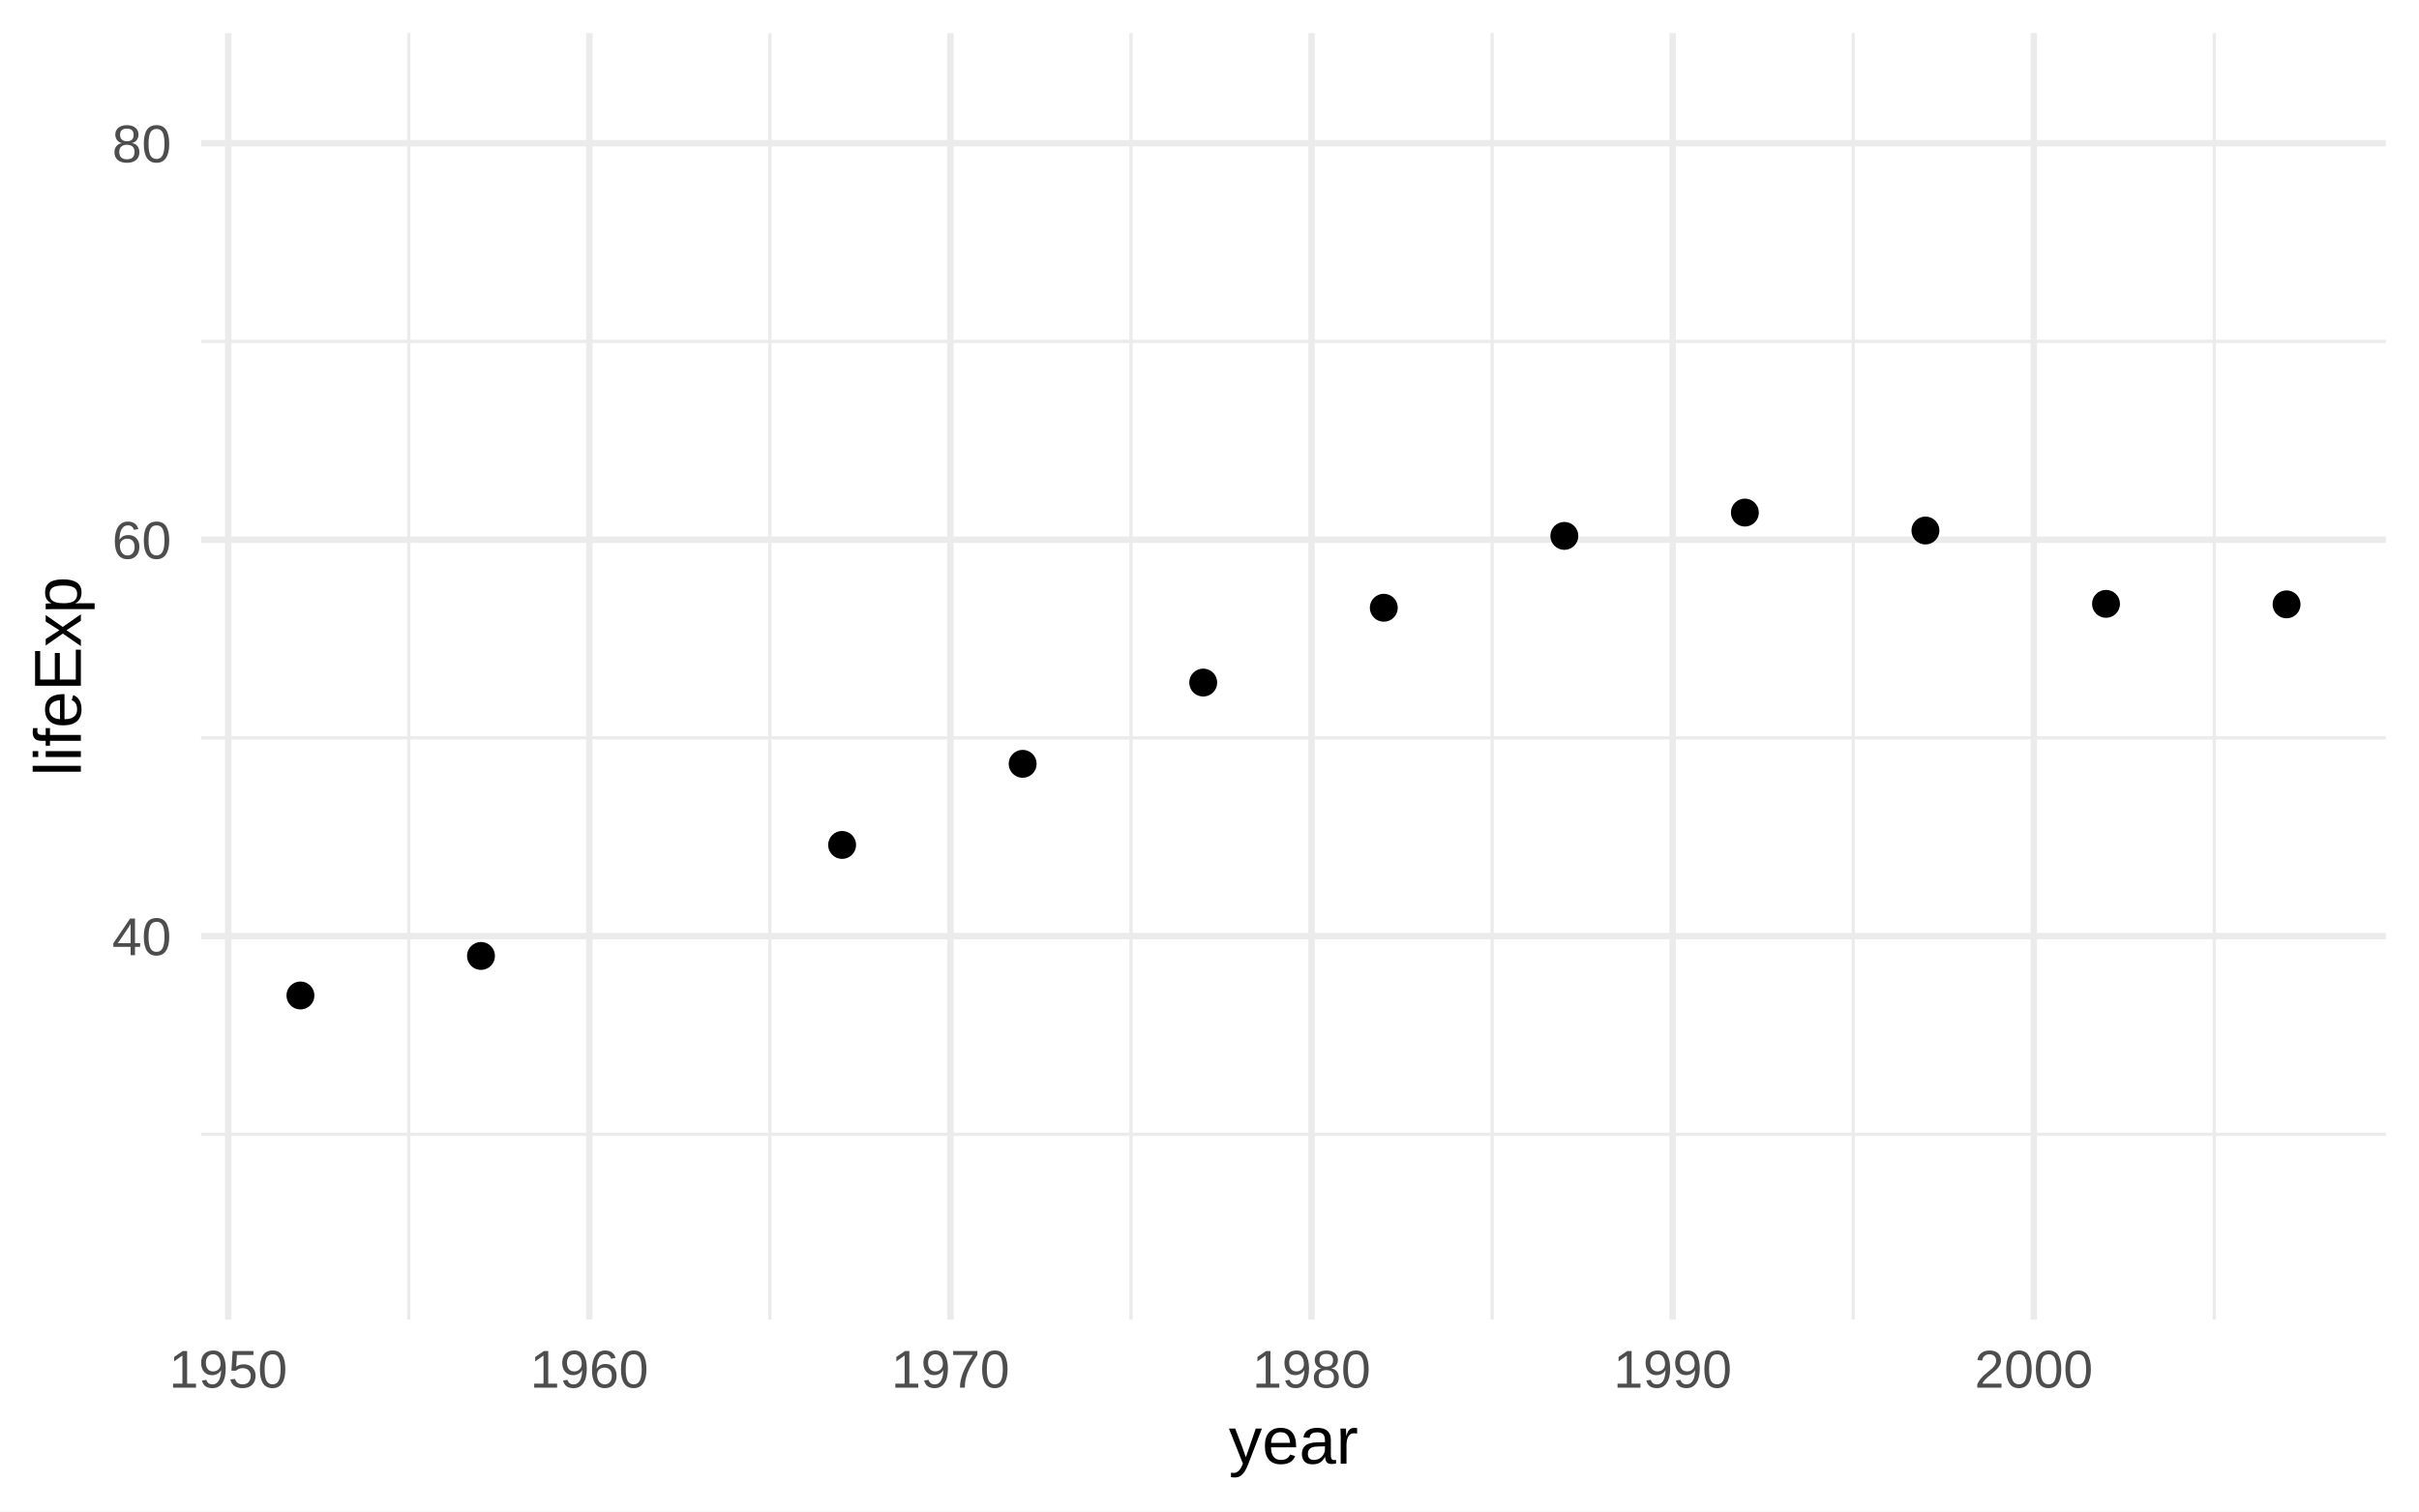
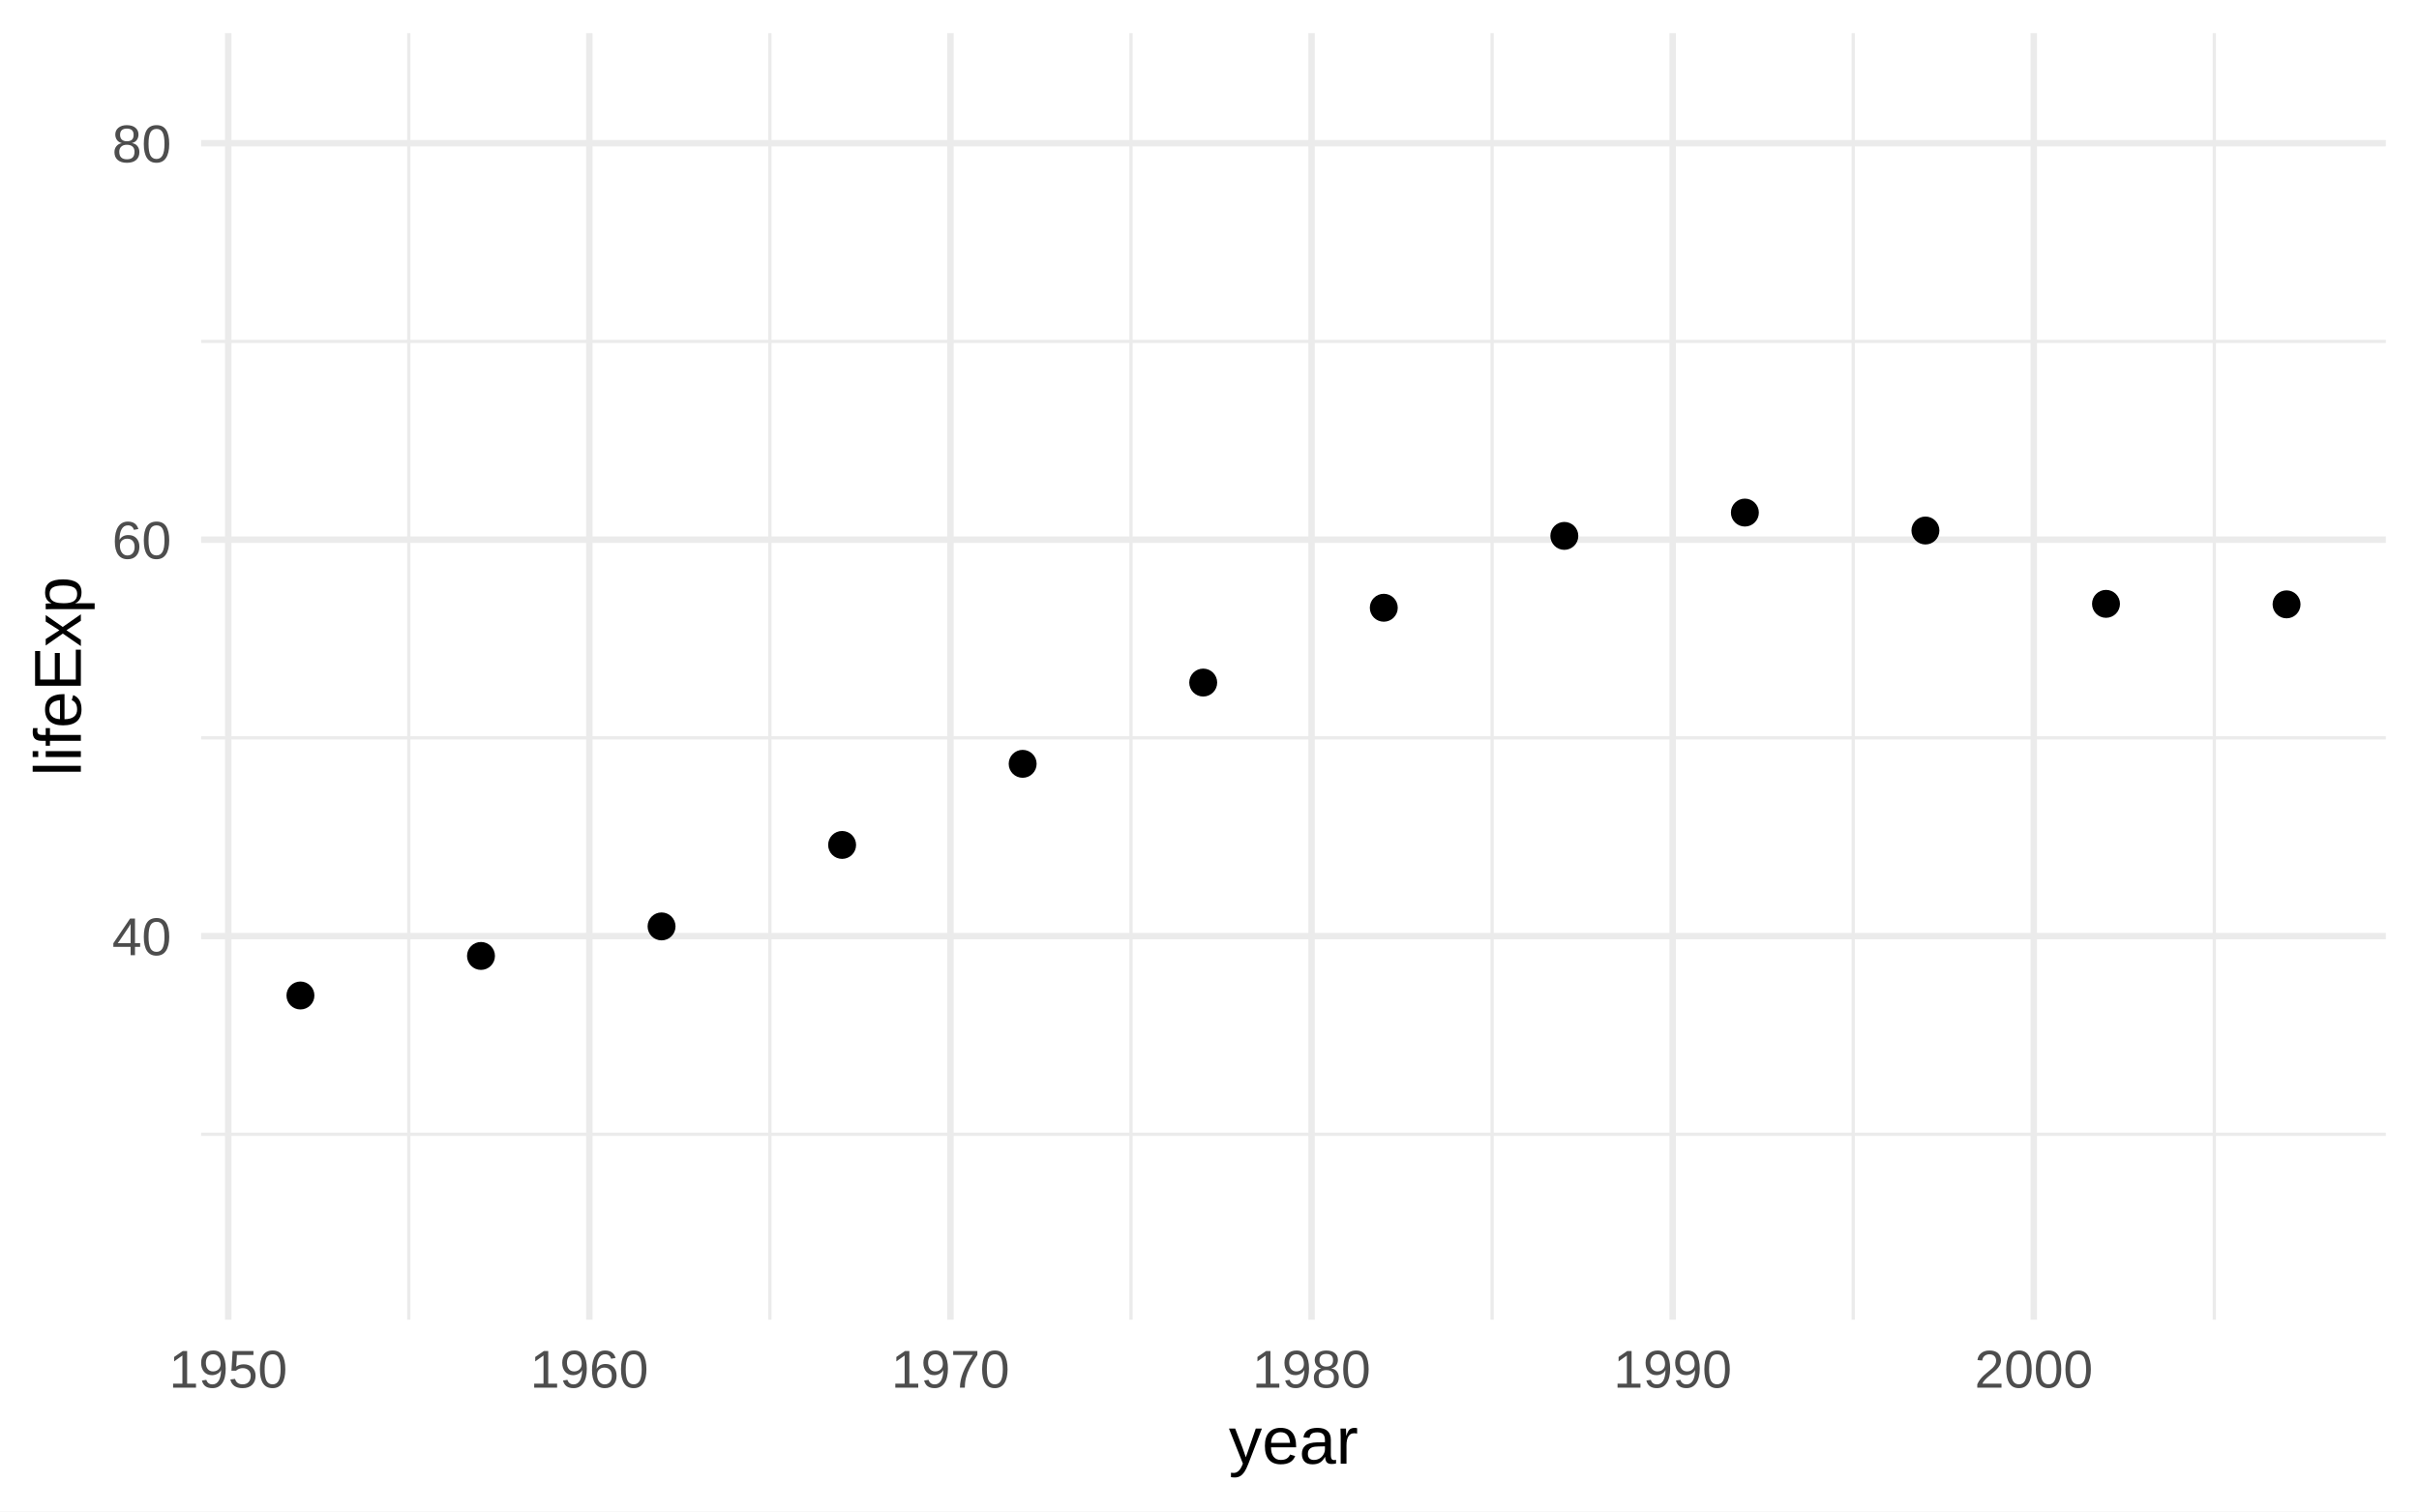
<svg xmlns="http://www.w3.org/2000/svg" class="svglite" width="800.00pt" height="500.00pt" viewBox="0 0 800.00 500.00">
  <defs>
    <style type="text/css">
    .svglite line, .svglite polyline, .svglite polygon, .svglite path, .svglite rect, .svglite circle {
      fill: none;
      stroke: #000000;
      stroke-linecap: round;
      stroke-linejoin: round;
      stroke-miterlimit: 10.00;
    }
    .svglite text {
      white-space: pre;
    }
  </style>
  </defs>
  <rect width="100%" height="100%" style="stroke: none; fill: #FFFFFF;" />
  <defs>
    <clipPath id="cpMC4wMHw4MDAuMDB8MC4wMHw1MDAuMDA=">
      <rect x="0.00" y="0.00" width="800.00" height="500.00" />
    </clipPath>
  </defs>
  <g clip-path="url(#cpMC4wMHw4MDAuMDB8MC4wMHw1MDAuMDA=)">
</g>
  <defs>
    <clipPath id="cpNjYuNTJ8Nzg5LjA0fDEwLjk2fDQzNi41NA==">
      <rect x="66.52" y="10.96" width="722.52" height="425.58" />
    </clipPath>
  </defs>
  <g clip-path="url(#cpNjYuNTJ8Nzg5LjA0fDEwLjk2fDQzNi41NA==)">
    <polyline points="66.52,375.22 789.04,375.22 " style="stroke-width: 1.07; stroke: #EBEBEB; stroke-linecap: butt;" />
    <polyline points="66.52,244.08 789.04,244.08 " style="stroke-width: 1.07; stroke: #EBEBEB; stroke-linecap: butt;" />
    <polyline points="66.52,112.94 789.04,112.94 " style="stroke-width: 1.07; stroke: #EBEBEB; stroke-linecap: butt;" />
    <polyline points="135.19,436.54 135.19,10.96 " style="stroke-width: 1.07; stroke: #EBEBEB; stroke-linecap: butt;" />
    <polyline points="254.61,436.54 254.61,10.96 " style="stroke-width: 1.07; stroke: #EBEBEB; stroke-linecap: butt;" />
    <polyline points="374.04,436.54 374.04,10.96 " style="stroke-width: 1.07; stroke: #EBEBEB; stroke-linecap: butt;" />
    <polyline points="493.46,436.54 493.46,10.96 " style="stroke-width: 1.07; stroke: #EBEBEB; stroke-linecap: butt;" />
    <polyline points="612.89,436.54 612.89,10.96 " style="stroke-width: 1.07; stroke: #EBEBEB; stroke-linecap: butt;" />
    <polyline points="732.31,436.54 732.31,10.96 " style="stroke-width: 1.07; stroke: #EBEBEB; stroke-linecap: butt;" />
    <polyline points="66.52,309.65 789.04,309.65 " style="stroke-width: 2.13; stroke: #EBEBEB; stroke-linecap: butt;" />
    <polyline points="66.52,178.51 789.04,178.51 " style="stroke-width: 2.13; stroke: #EBEBEB; stroke-linecap: butt;" />
    <polyline points="66.52,47.37 789.04,47.37 " style="stroke-width: 2.13; stroke: #EBEBEB; stroke-linecap: butt;" />
    <polyline points="75.48,436.54 75.48,10.96 " style="stroke-width: 2.13; stroke: #EBEBEB; stroke-linecap: butt;" />
    <polyline points="194.90,436.54 194.90,10.96 " style="stroke-width: 2.13; stroke: #EBEBEB; stroke-linecap: butt;" />
    <polyline points="314.33,436.54 314.33,10.96 " style="stroke-width: 2.13; stroke: #EBEBEB; stroke-linecap: butt;" />
    <polyline points="433.75,436.54 433.75,10.96 " style="stroke-width: 2.13; stroke: #EBEBEB; stroke-linecap: butt;" />
    <polyline points="553.18,436.54 553.18,10.96 " style="stroke-width: 2.13; stroke: #EBEBEB; stroke-linecap: butt;" />
    <polyline points="672.60,436.54 672.60,10.96 " style="stroke-width: 2.13; stroke: #EBEBEB; stroke-linecap: butt;" />
    <circle cx="99.36" cy="329.30" r="3.91" style="stroke-width: 1.42; fill: #000000;" />
    <circle cx="159.07" cy="316.22" r="3.91" style="stroke-width: 1.42; fill: #000000;" />
+     <circle cx="218.79" cy="306.45" r="3.91" style="stroke-width: 1.42; fill: #000000;" />
    <circle cx="278.50" cy="279.50" r="3.91" style="stroke-width: 1.42; fill: #000000;" />
    <circle cx="338.21" cy="252.67" r="3.91" style="stroke-width: 1.42; fill: #000000;" />
    <circle cx="397.92" cy="225.79" r="3.91" style="stroke-width: 1.42; fill: #000000;" />
    <circle cx="457.64" cy="201.04" r="3.91" style="stroke-width: 1.42; fill: #000000;" />
    <circle cx="517.35" cy="177.27" r="3.91" style="stroke-width: 1.42; fill: #000000;" />
    <circle cx="577.06" cy="169.56" r="3.91" style="stroke-width: 1.42; fill: #000000;" />
    <circle cx="636.77" cy="175.49" r="3.91" style="stroke-width: 1.42; fill: #000000;" />
    <circle cx="696.49" cy="199.75" r="3.91" style="stroke-width: 1.42; fill: #000000;" />
    <circle cx="756.20" cy="199.92" r="3.91" style="stroke-width: 1.42; fill: #000000;" />
  </g>
  <g clip-path="url(#cpMC4wMHw4MDAuMDB8MC4wMHw1MDAuMDA=)">
    <text x="56.66" y="315.96" text-anchor="end" style="font-size: 17.60px;fill: #4D4D4D; font-family: &quot;Arial&quot;;" textLength="19.57px" lengthAdjust="spacingAndGlyphs">40</text>
    <text x="56.66" y="184.82" text-anchor="end" style="font-size: 17.60px;fill: #4D4D4D; font-family: &quot;Arial&quot;;" textLength="19.57px" lengthAdjust="spacingAndGlyphs">60</text>
    <text x="56.66" y="53.68" text-anchor="end" style="font-size: 17.60px;fill: #4D4D4D; font-family: &quot;Arial&quot;;" textLength="19.57px" lengthAdjust="spacingAndGlyphs">80</text>
    <text x="75.48" y="459.02" text-anchor="middle" style="font-size: 17.60px;fill: #4D4D4D; font-family: &quot;Arial&quot;;" textLength="39.14px" lengthAdjust="spacingAndGlyphs">1950</text>
    <text x="194.90" y="459.02" text-anchor="middle" style="font-size: 17.60px;fill: #4D4D4D; font-family: &quot;Arial&quot;;" textLength="39.14px" lengthAdjust="spacingAndGlyphs">1960</text>
    <text x="314.33" y="459.02" text-anchor="middle" style="font-size: 17.60px;fill: #4D4D4D; font-family: &quot;Arial&quot;;" textLength="39.14px" lengthAdjust="spacingAndGlyphs">1970</text>
    <text x="433.75" y="459.02" text-anchor="middle" style="font-size: 17.60px;fill: #4D4D4D; font-family: &quot;Arial&quot;;" textLength="39.14px" lengthAdjust="spacingAndGlyphs">1980</text>
    <text x="553.18" y="459.02" text-anchor="middle" style="font-size: 17.60px;fill: #4D4D4D; font-family: &quot;Arial&quot;;" textLength="39.14px" lengthAdjust="spacingAndGlyphs">1990</text>
    <text x="672.60" y="459.02" text-anchor="middle" style="font-size: 17.60px;fill: #4D4D4D; font-family: &quot;Arial&quot;;" textLength="39.14px" lengthAdjust="spacingAndGlyphs">2000</text>
    <text x="427.78" y="484.17" text-anchor="middle" style="font-size: 22.00px; font-family: &quot;Arial&quot;;" textLength="42.80px" lengthAdjust="spacingAndGlyphs">year</text>
    <text transform="translate(26.74,223.75) rotate(-90)" text-anchor="middle" style="font-size: 22.00px; font-family: &quot;Arial&quot;;" textLength="66.03px" lengthAdjust="spacingAndGlyphs">lifeExp</text>
  </g>
</svg>
